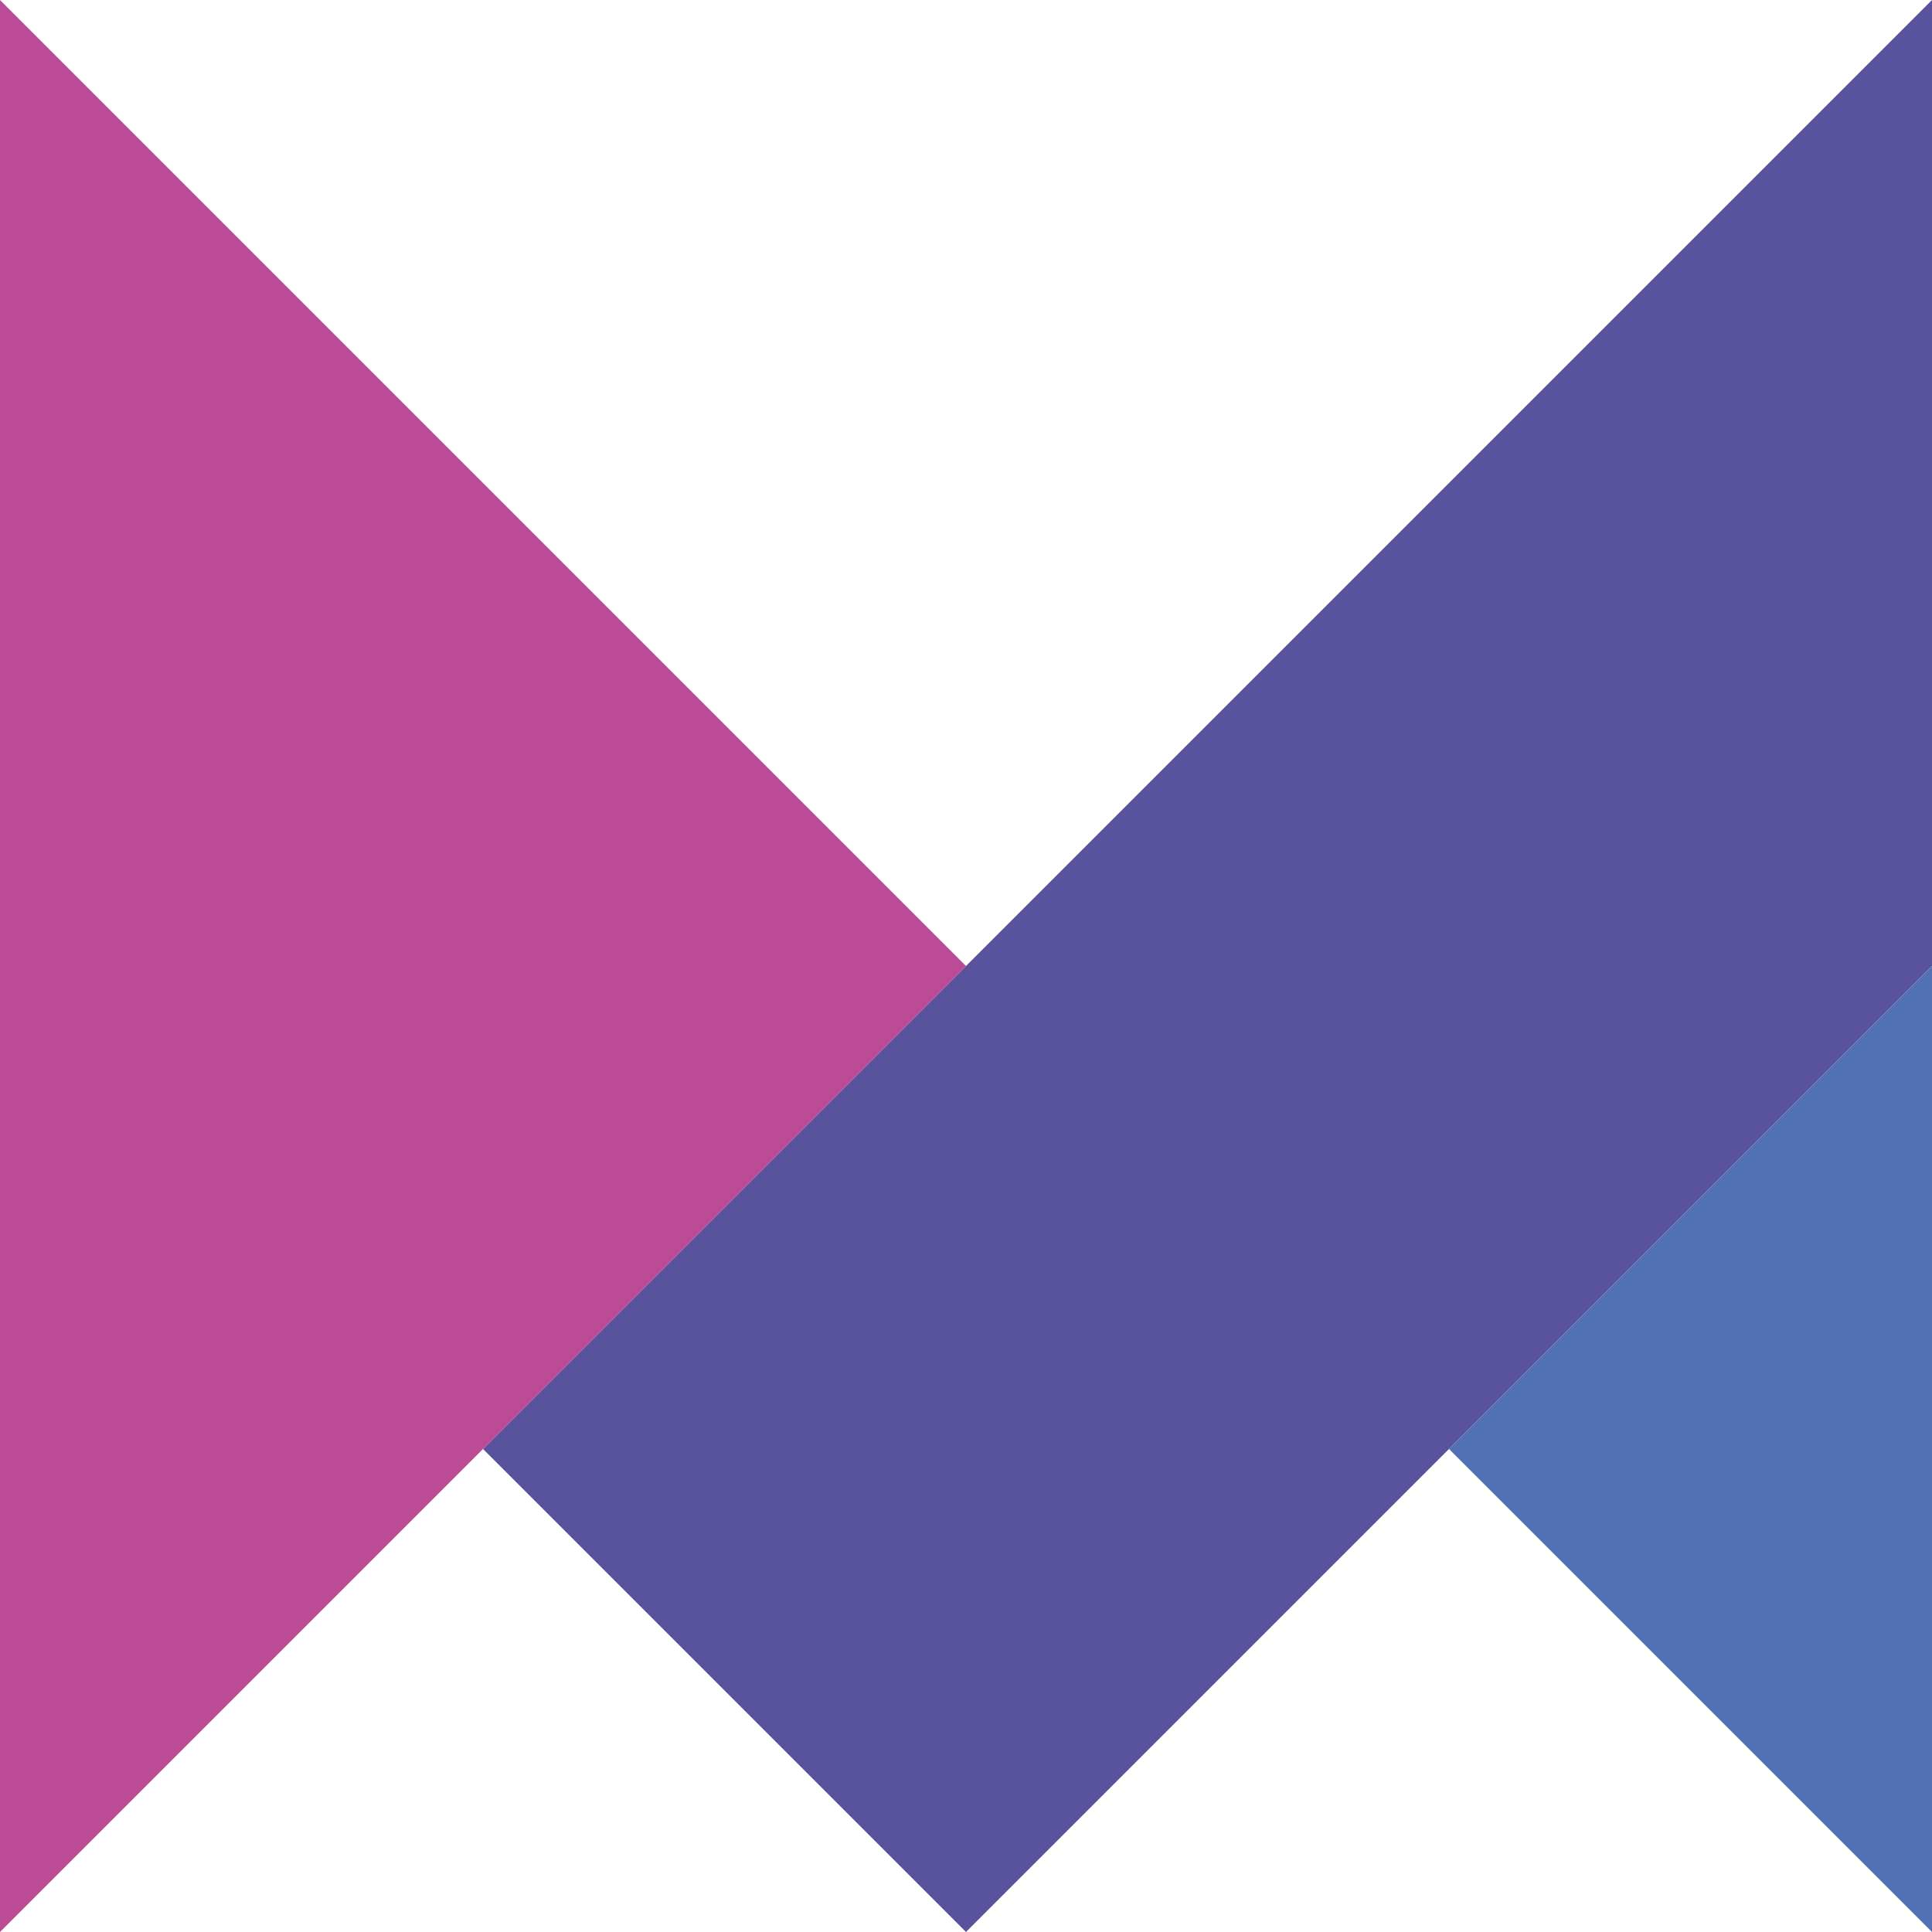
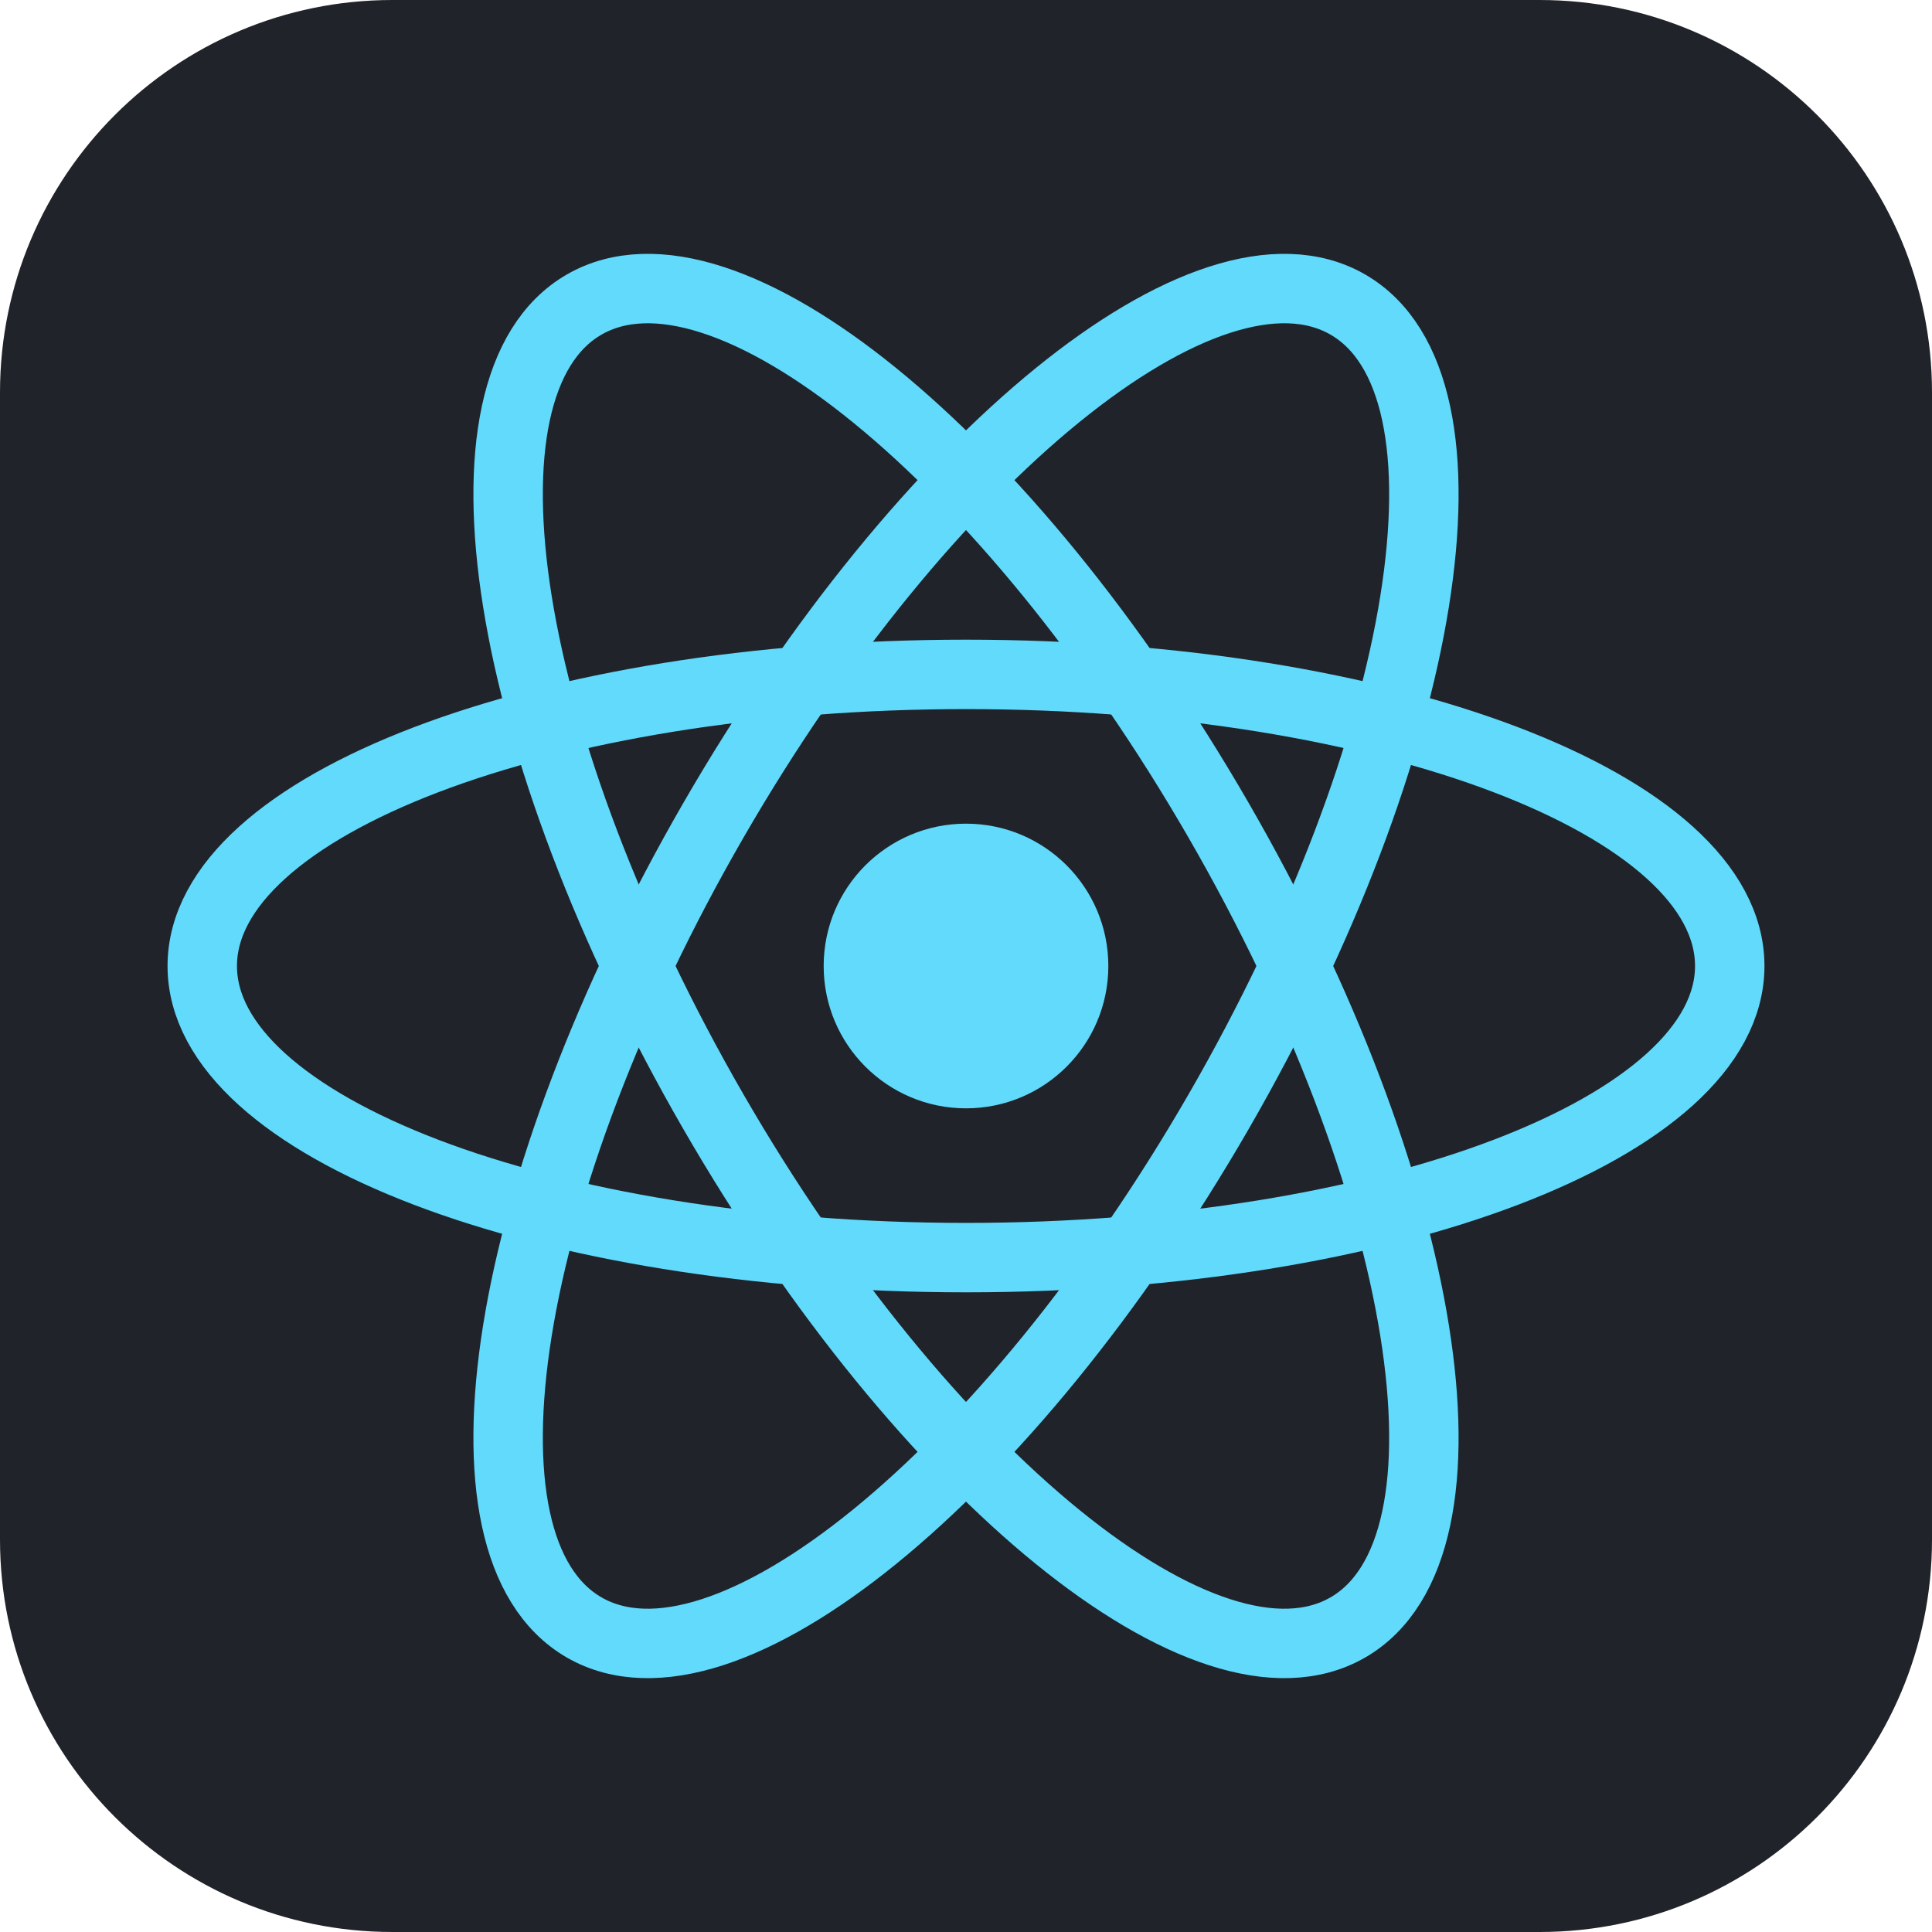
- <svg xmlns="http://www.w3.org/2000/svg" height="2500" viewBox="3.7 3.7 43.6 43.6" width="2500">
-   <path d="m47.3 3.7v21.8l-10.9 10.9-10.9 10.9-10.9-10.9 10.9-10.9v.1-.1z" fill="#59529d" />
-   <path d="m47.3 25.5v21.8l-10.9-10.9z" fill="#5271b4" />
-   <path d="m25.5 25.5-10.9 10.9-10.9 10.9v-43.6l10.9 10.9z" fill="#bb4b96" />
+ <svg xmlns="http://www.w3.org/2000/svg" viewBox="0 0 256 256" width="256" height="256">
+   <rect width="256" height="256" rx="52" fill="#20232A" />
+   <g transform="translate(128 128) scale(9.2)">
+     <circle cx="0" cy="0" r="2.05" fill="#61DAFB" />
+     <g stroke="#61DAFB" stroke-width="1" fill="none">
+       <ellipse rx="11" ry="4.2" />
+       <ellipse rx="11" ry="4.2" transform="rotate(60)" />
+       <ellipse rx="11" ry="4.2" transform="rotate(120)" />
+     </g>
+   </g>
</svg>
